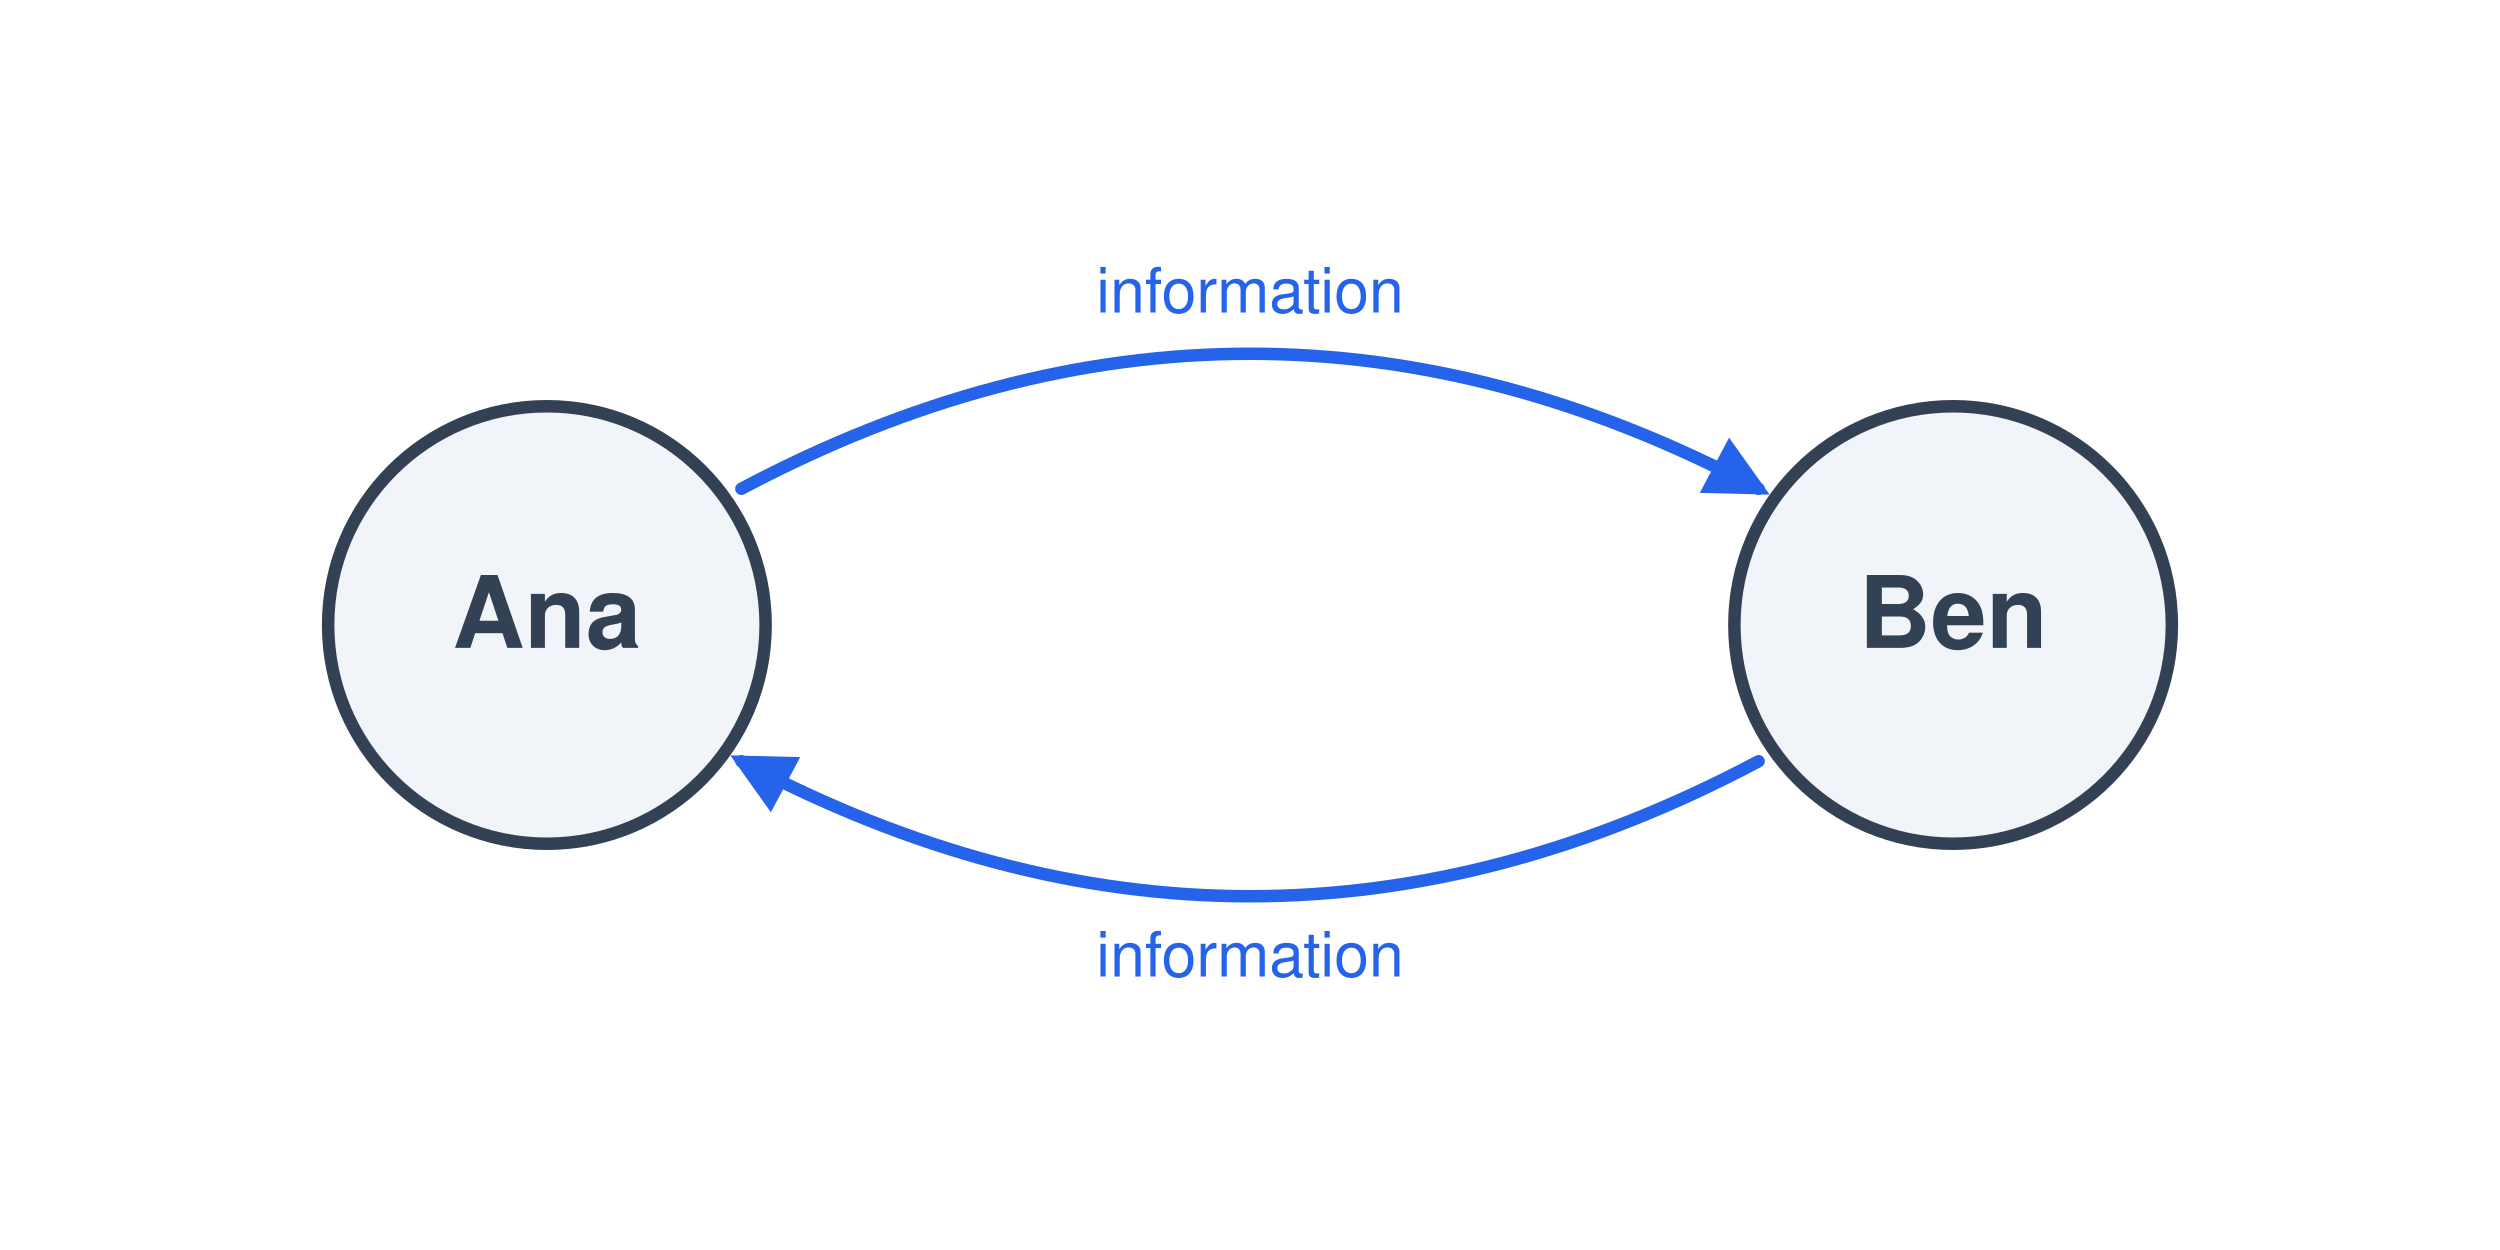
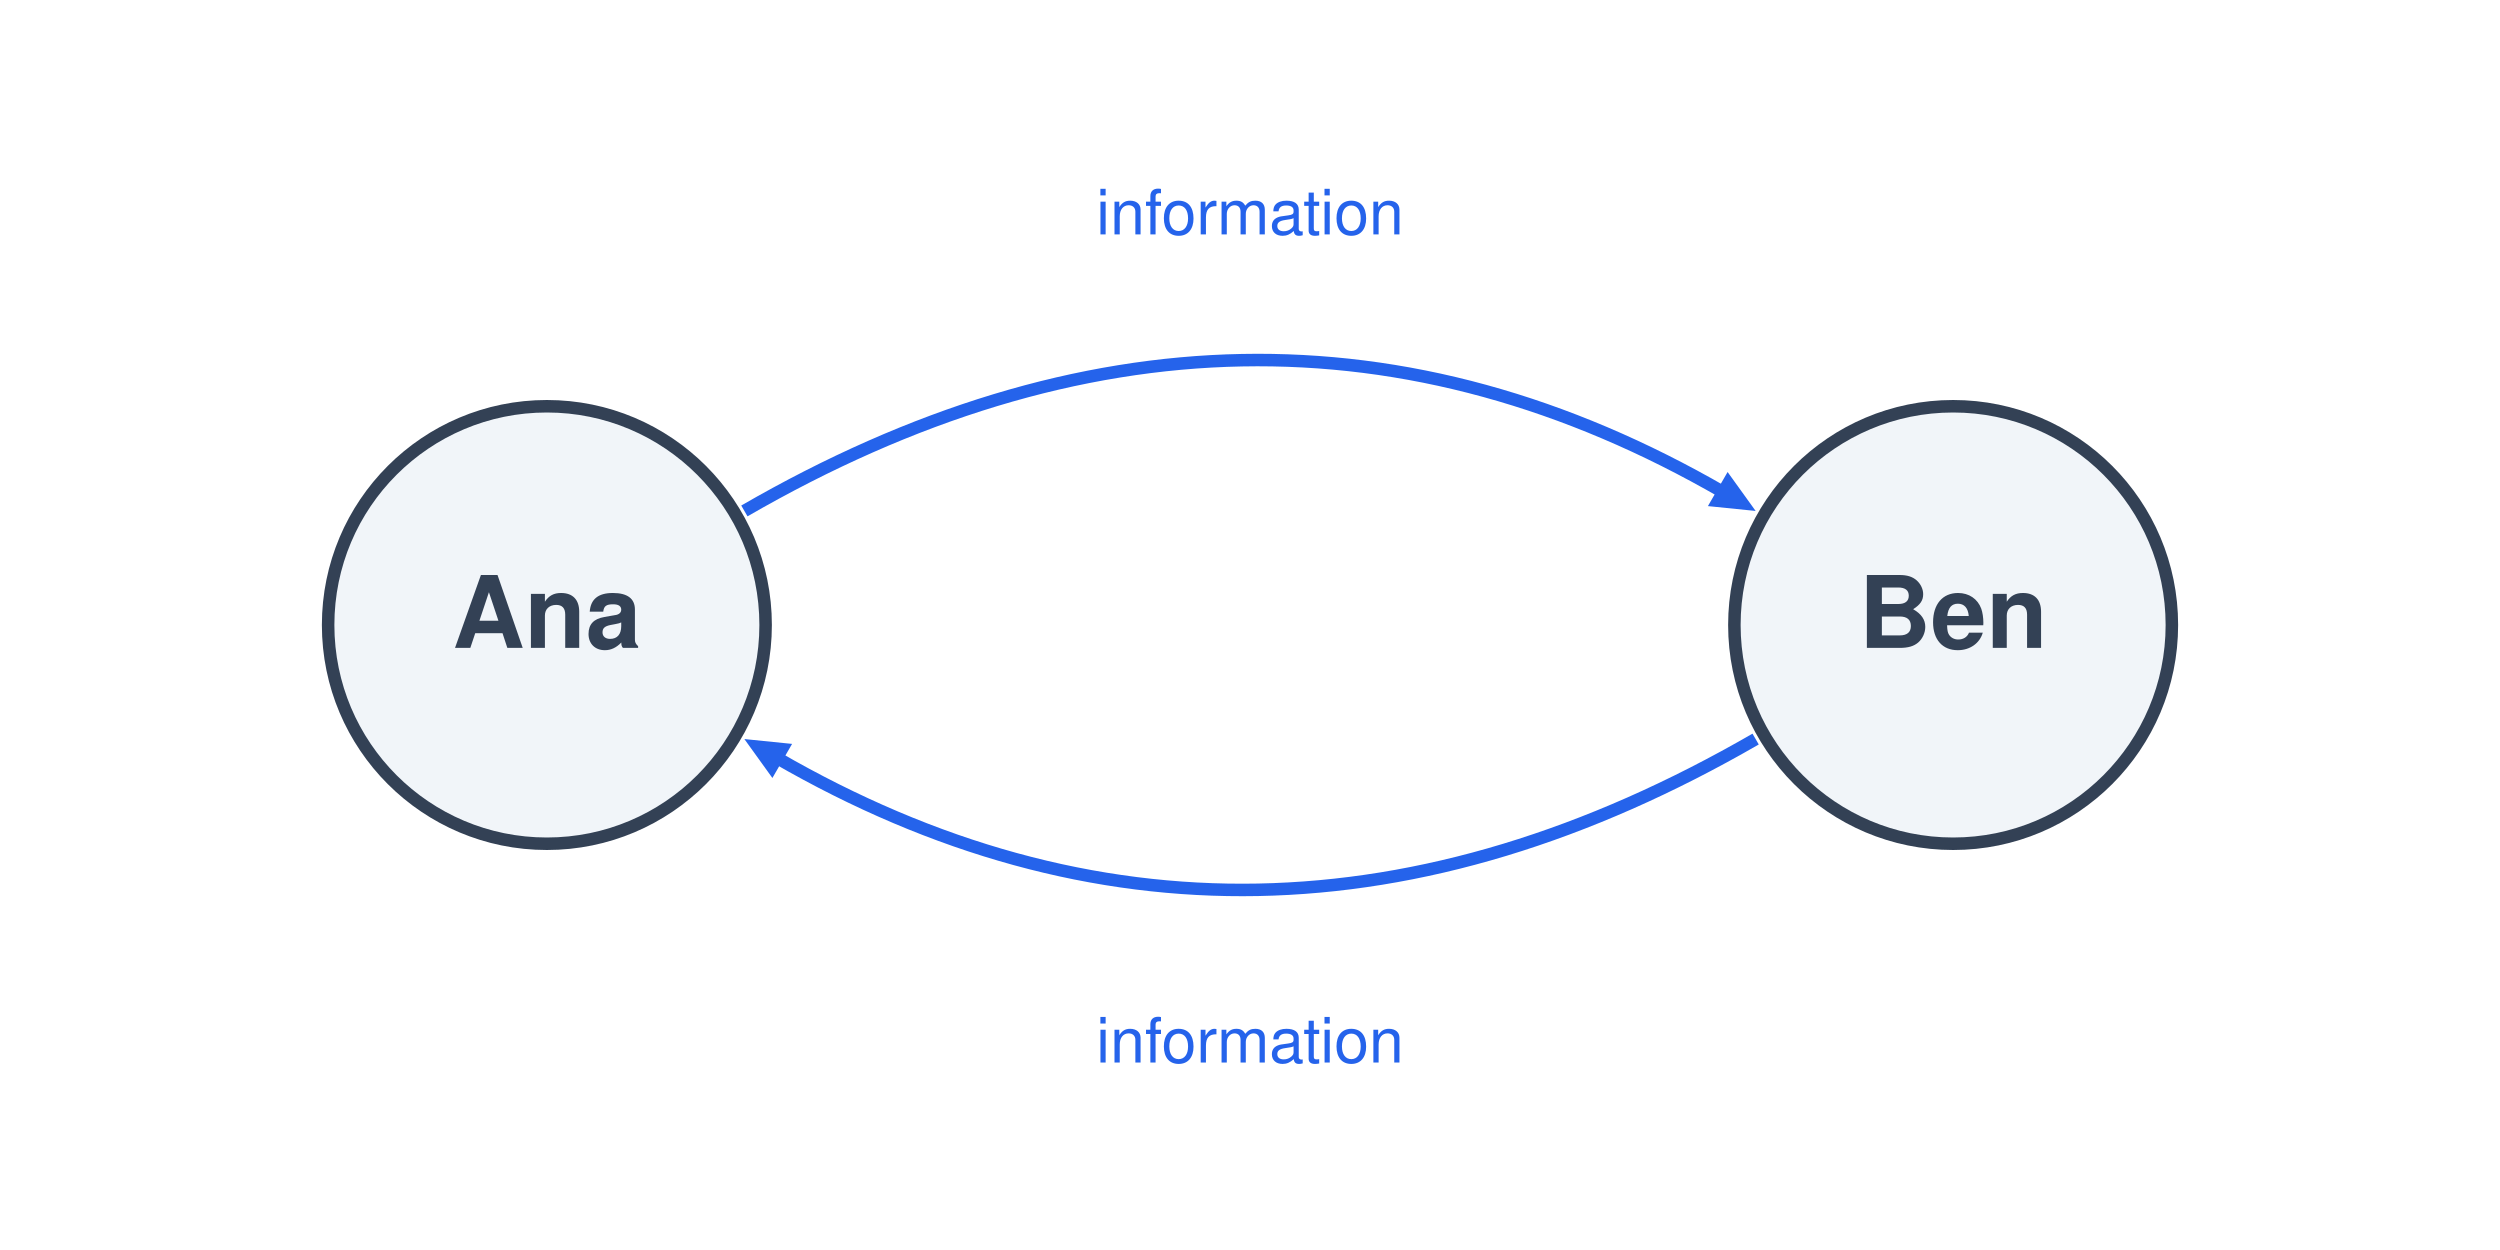
<svg xmlns="http://www.w3.org/2000/svg" viewBox="0 0 1600 800" width="1600" height="800" font-family="Helvetica Neue, Helvetica, Arial, sans-serif">
  <defs>
-     <marker id="head" viewBox="0 0 10 10" refX="8" refY="5" markerWidth="5" markerHeight="5" orient="auto-start-reverse">
-       <path d="M0,0 L10,5 L0,10 z" fill="#2563EB" />
+     <marker id="head" viewBox="0 0 10 10" refX="1.5" refY="5" markerUnits="userSpaceOnUse" markerWidth="28" markerHeight="28" orient="auto">
+       <path d="M0,0.5 L10,5 L0,9.5 z" fill="#2563EB" />
    </marker>
  </defs>
  <circle cx="350" cy="400" r="140" fill="#F1F5F9" stroke="#334155" stroke-width="8" />
  <text x="350" y="400" text-anchor="middle" dominant-baseline="central" font-size="64" font-weight="600" fill="#334155">Ana</text>
  <circle cx="1250" cy="400" r="140" fill="#F1F5F9" stroke="#334155" stroke-width="8" />
  <text x="1250" y="400" text-anchor="middle" dominant-baseline="central" font-size="64" font-weight="600" fill="#334155">Ben</text>
-   <path d="M474.5,312.8 Q800,140 1125.5,312.8" fill="none" stroke="#2563EB" stroke-width="8" stroke-linecap="round" marker-end="url(#head)" />
-   <text x="800" y="200" text-anchor="middle" font-size="40" fill="#2563EB">information</text>
-   <path d="M1125.5,487.2 Q800,660 474.5,487.2" fill="none" stroke="#2563EB" stroke-width="8" stroke-linecap="round" marker-end="url(#head)" />
-   <text x="800" y="625" text-anchor="middle" font-size="40" fill="#2563EB">information</text>
+   <path d="M476.4,327.0 Q800.0,140.0 1103.0,315.1" fill="none" stroke="#2563EB" stroke-width="8" stroke-linecap="butt" marker-end="url(#head)" />
+   <path d="M1123.6,473.0 Q800.0,660.0 497.0,484.9" fill="none" stroke="#2563EB" stroke-width="8" stroke-linecap="butt" marker-end="url(#head)" />
+   <text x="800" y="150" text-anchor="middle" font-size="40" fill="#2563EB">information</text>
+   <text x="800" y="680" text-anchor="middle" font-size="40" fill="#2563EB">information</text>
</svg>
